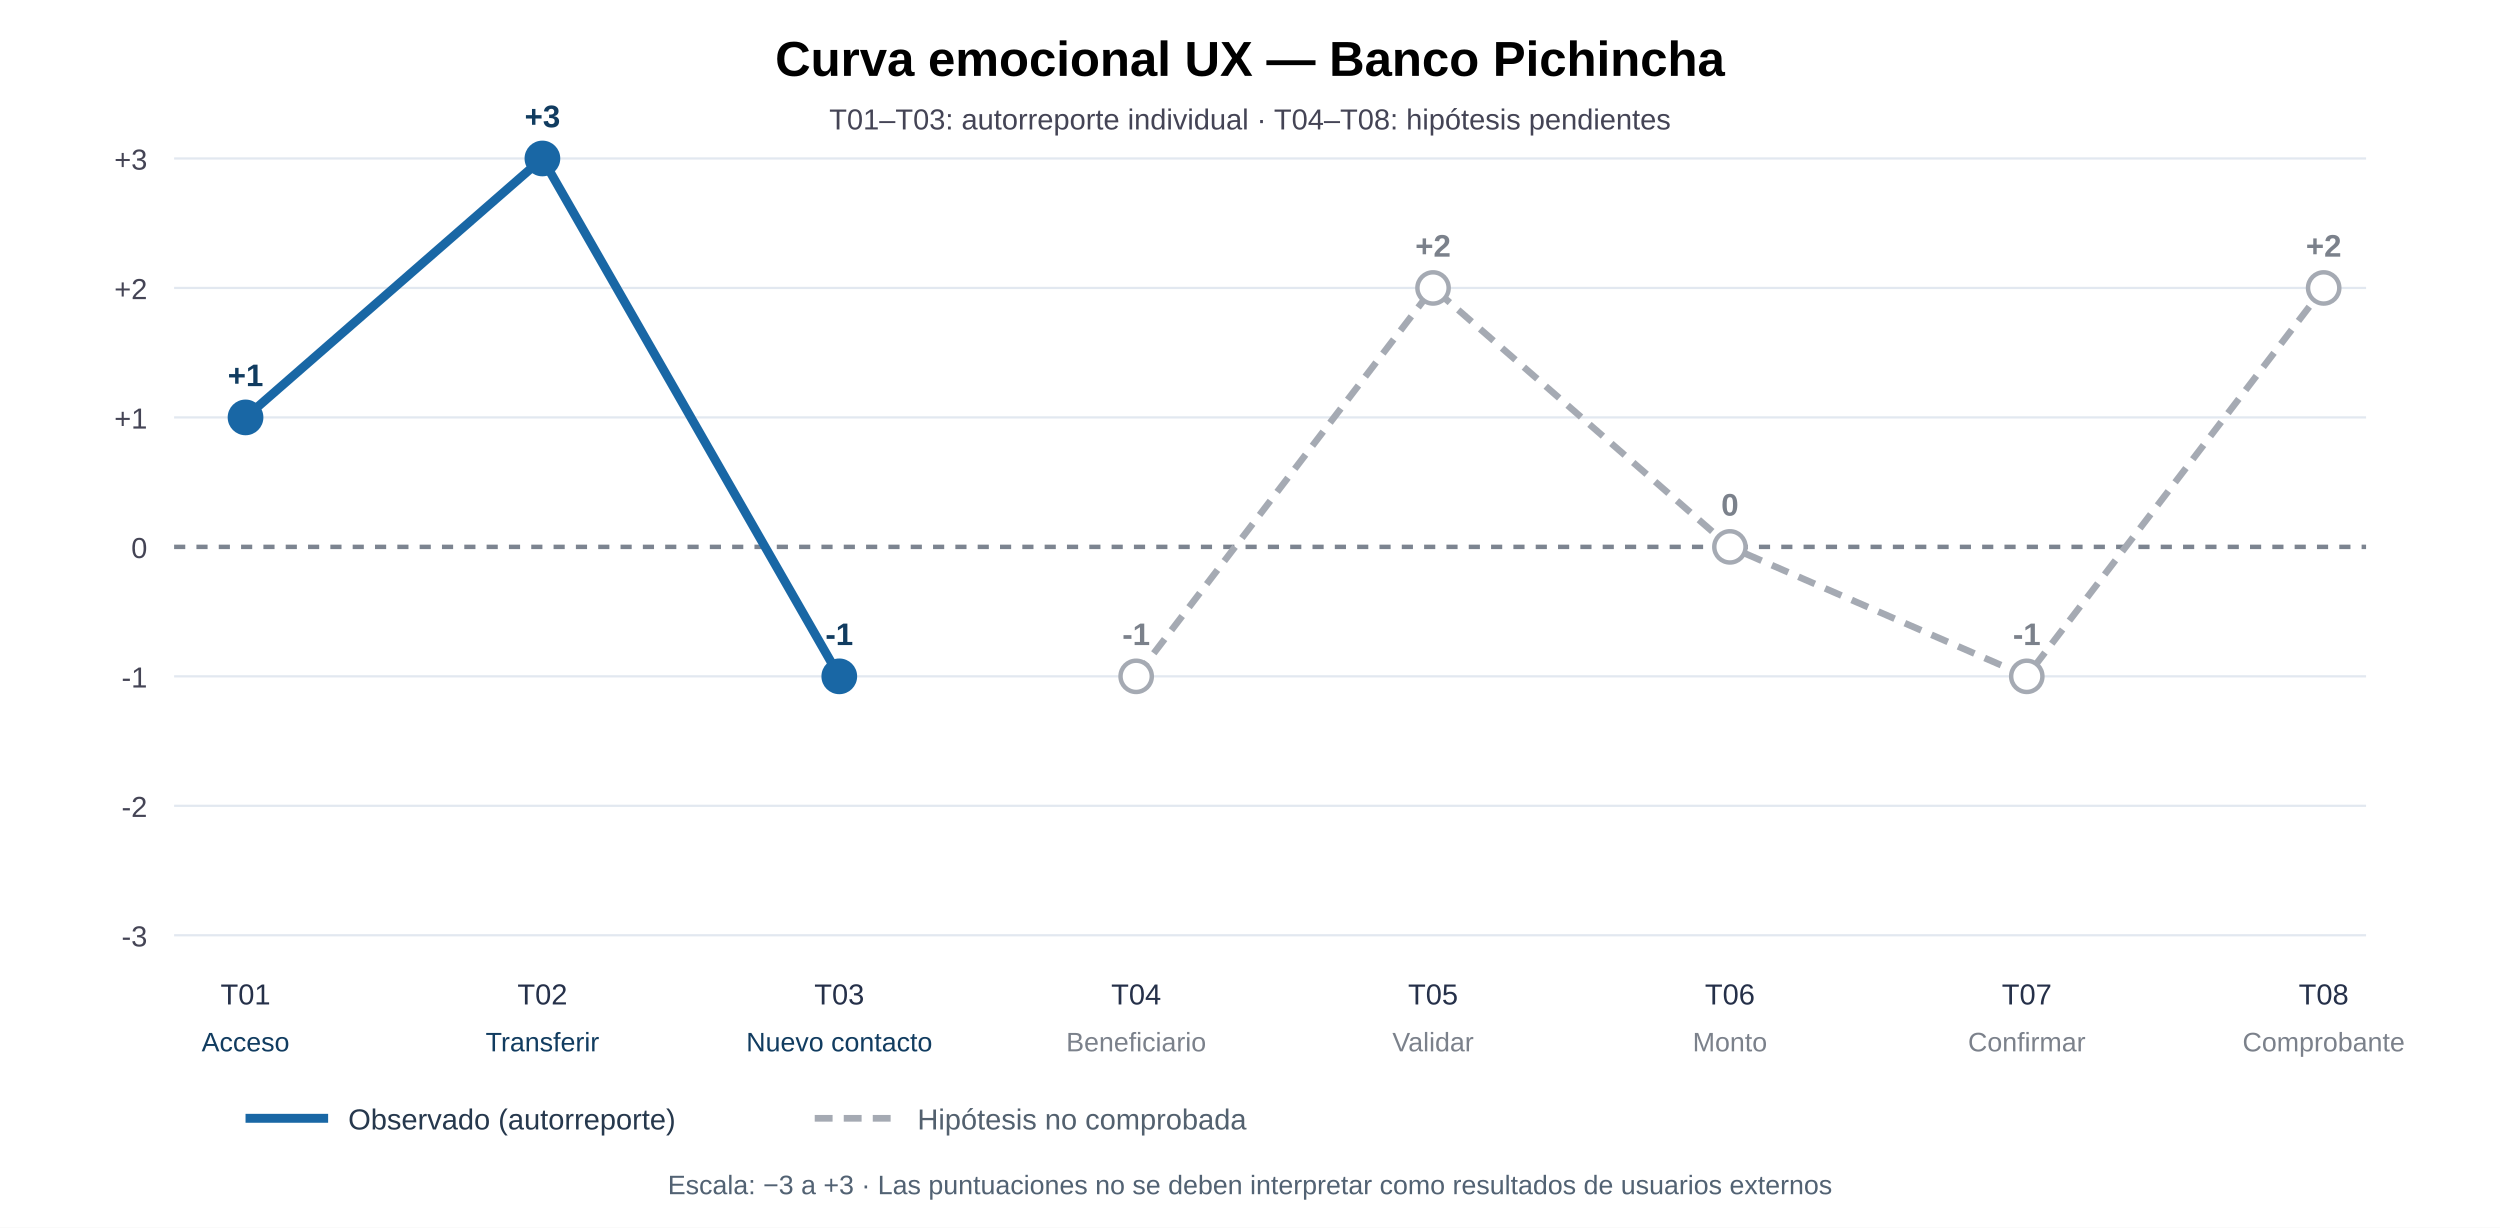
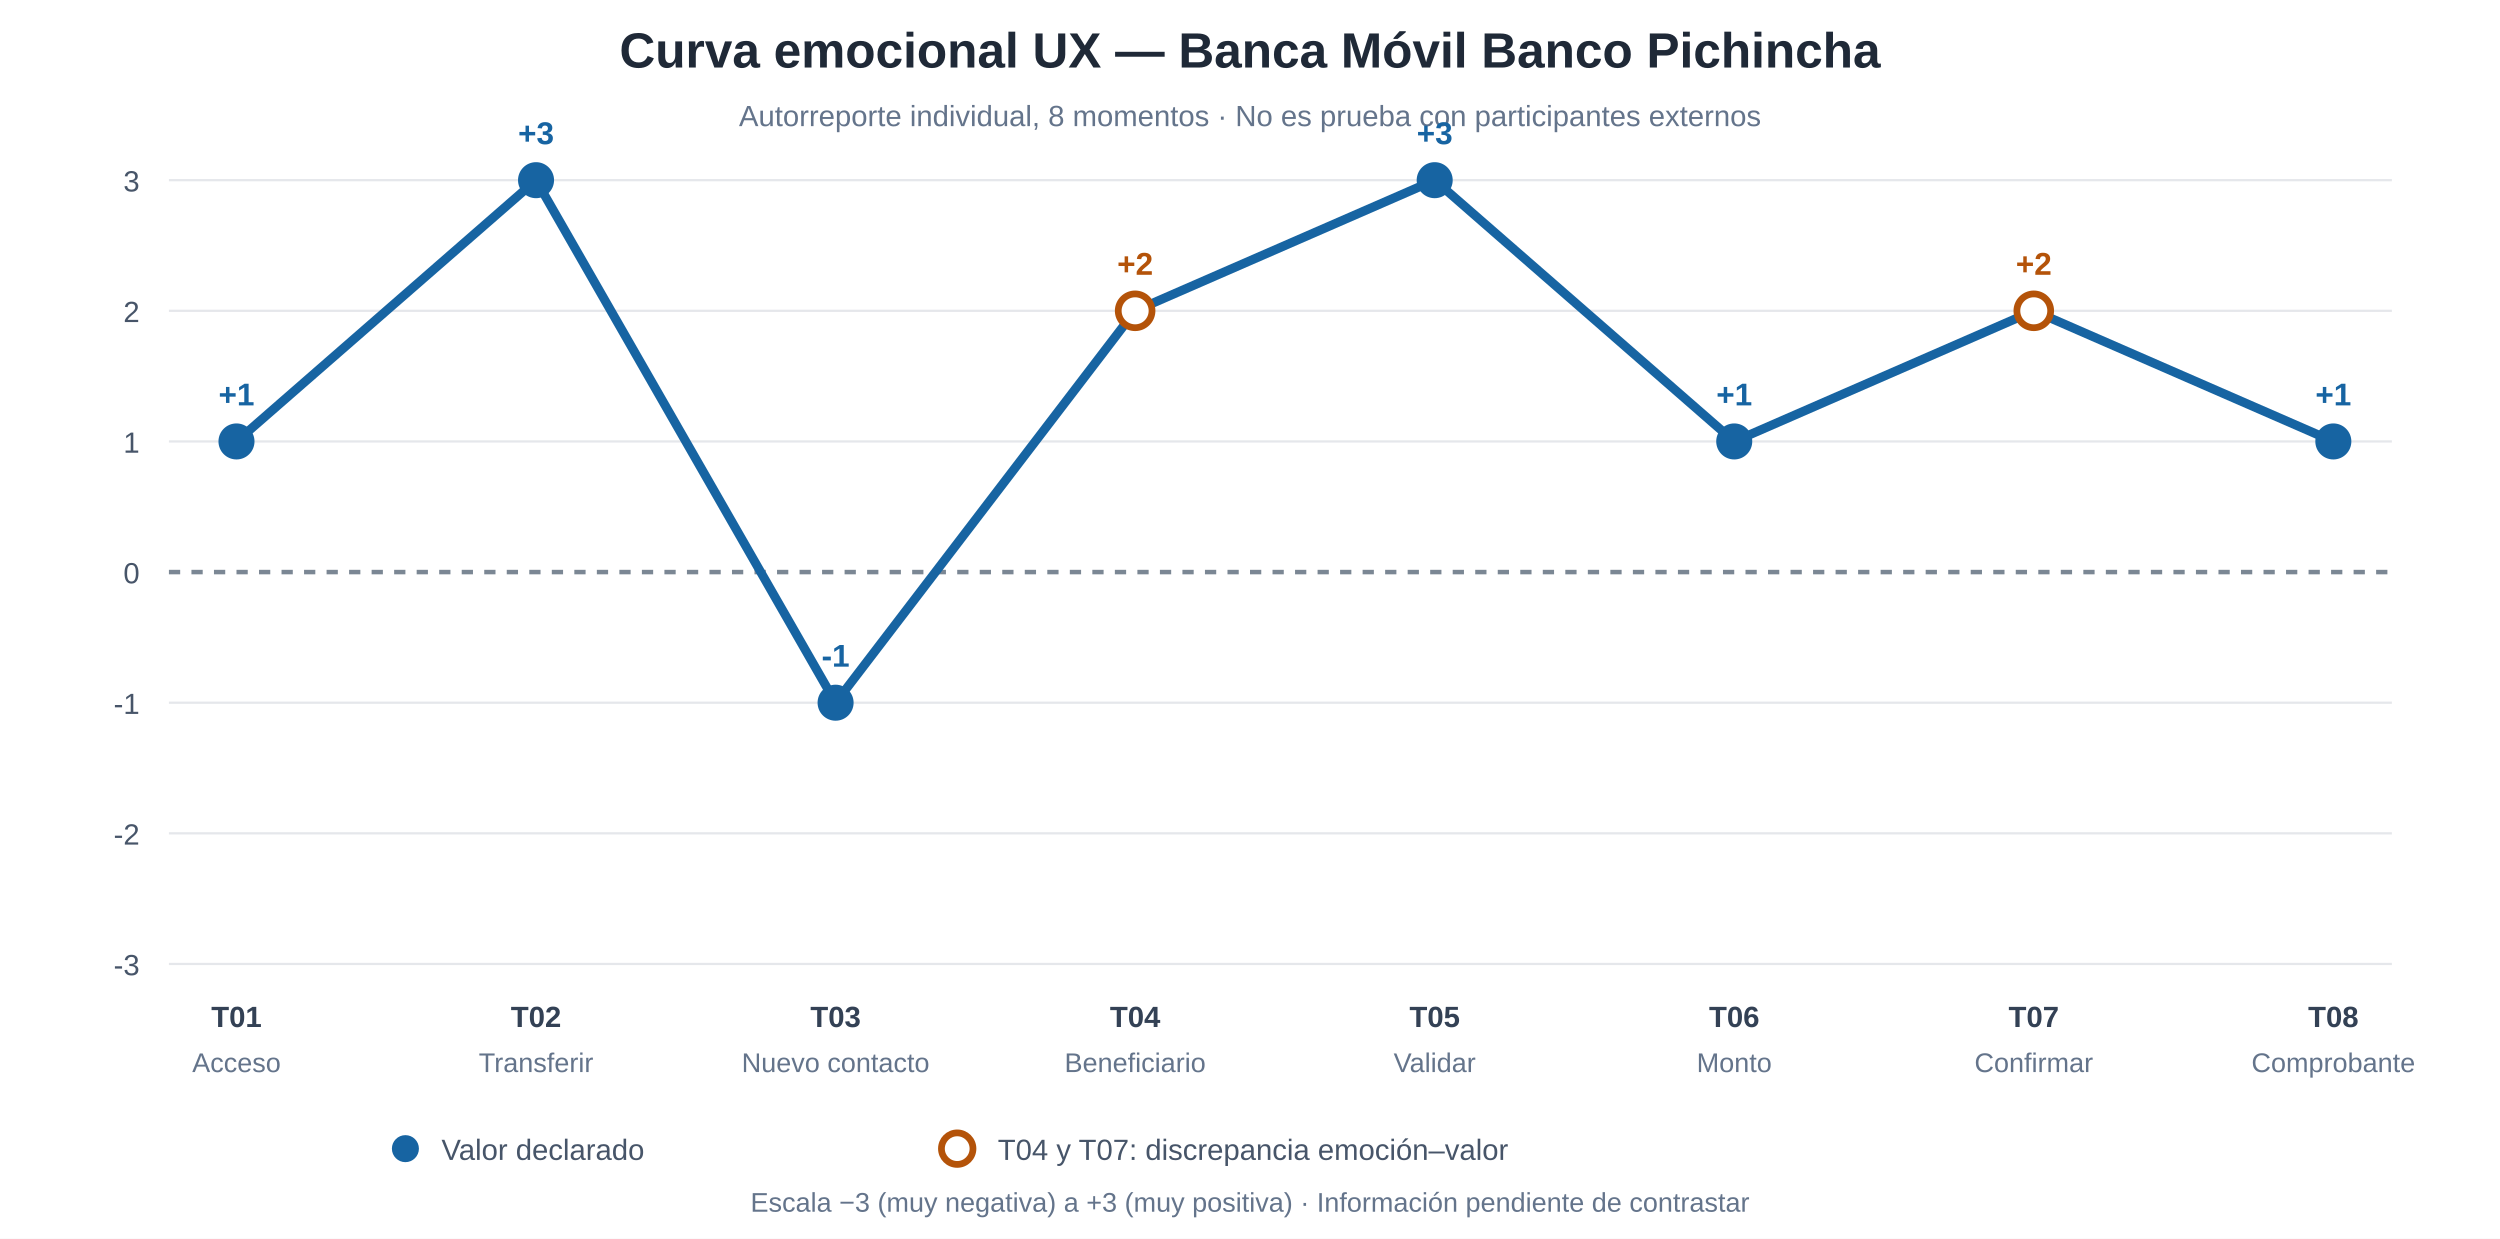
- <svg xmlns="http://www.w3.org/2000/svg" width="1120" height="550" viewBox="0 0 1120 550">
-   <rect width="1120" height="550" fill="white" />
-   <text x="560" y="34" font-family="Arial" font-size="22" font-weight="bold" text-anchor="middle">Curva emocional UX — Banco Pichincha</text>
-   <text x="560" y="58" font-family="Arial" font-size="13" fill="#445" text-anchor="middle">T01–T03: autorreporte individual · T04–T08: hipótesis pendientes</text>
-   <line x1="78" x2="1060" y1="419" y2="419" stroke="#e2e8f0" stroke-width="1" />
-   <text x="66" y="424" text-anchor="end" font-size="13" fill="#445" font-family="Arial">-3</text>
-   <line x1="78" x2="1060" y1="361" y2="361" stroke="#e2e8f0" stroke-width="1" />
-   <text x="66" y="366" text-anchor="end" font-size="13" fill="#445" font-family="Arial">-2</text>
-   <line x1="78" x2="1060" y1="303" y2="303" stroke="#e2e8f0" stroke-width="1" />
-   <text x="66" y="308" text-anchor="end" font-size="13" fill="#445" font-family="Arial">-1</text>
-   <line x1="78" x2="1060" y1="245" y2="245" stroke="#7c8490" stroke-width="2" stroke-dasharray="5 5" />
-   <text x="66" y="250" text-anchor="end" font-size="13" fill="#445" font-family="Arial">0</text>
-   <line x1="78" x2="1060" y1="187" y2="187" stroke="#e2e8f0" stroke-width="1" />
-   <text x="66" y="192" text-anchor="end" font-size="13" fill="#445" font-family="Arial">+1</text>
-   <line x1="78" x2="1060" y1="129" y2="129" stroke="#e2e8f0" stroke-width="1" />
-   <text x="66" y="134" text-anchor="end" font-size="13" fill="#445" font-family="Arial">+2</text>
-   <line x1="78" x2="1060" y1="71" y2="71" stroke="#e2e8f0" stroke-width="1" />
-   <text x="66" y="76" text-anchor="end" font-size="13" fill="#445" font-family="Arial">+3</text>
-   <polyline points="110,187 243,71 376,303" fill="none" stroke="#1967a5" stroke-width="4" stroke-linecap="round" />
-   <polyline points="509,303 642,129 775,245 908,303 1041,129" fill="none" stroke="#a5aab3" stroke-width="3" stroke-dasharray="8 5" />
-   <circle cx="110" cy="187" r="7" fill="#1967a5" stroke="#1967a5" stroke-width="2" />
-   <text x="110" y="173" text-anchor="middle" font-family="Arial" font-size="14" fill="#113c60" font-weight="bold">+1</text>
-   <text x="110" y="450" text-anchor="middle" font-family="Arial" font-size="13" fill="#253049">T01</text>
-   <text x="110" y="471" text-anchor="middle" font-family="Arial" font-size="12" fill="#113c60">Acceso</text>
-   <circle cx="243" cy="71" r="7" fill="#1967a5" stroke="#1967a5" stroke-width="2" />
-   <text x="243" y="57" text-anchor="middle" font-family="Arial" font-size="14" fill="#113c60" font-weight="bold">+3</text>
-   <text x="243" y="450" text-anchor="middle" font-family="Arial" font-size="13" fill="#253049">T02</text>
-   <text x="243" y="471" text-anchor="middle" font-family="Arial" font-size="12" fill="#113c60">Transferir</text>
-   <circle cx="376" cy="303" r="7" fill="#1967a5" stroke="#1967a5" stroke-width="2" />
-   <text x="376" y="289" text-anchor="middle" font-family="Arial" font-size="14" fill="#113c60" font-weight="bold">-1</text>
-   <text x="376" y="450" text-anchor="middle" font-family="Arial" font-size="13" fill="#253049">T03</text>
-   <text x="376" y="471" text-anchor="middle" font-family="Arial" font-size="12" fill="#113c60">Nuevo contacto</text>
-   <circle cx="509" cy="303" r="7" fill="white" stroke="#a5aab3" stroke-width="2" />
-   <text x="509" y="289" text-anchor="middle" font-family="Arial" font-size="14" fill="#7b818b" font-weight="bold">-1</text>
-   <text x="509" y="450" text-anchor="middle" font-family="Arial" font-size="13" fill="#253049">T04</text>
-   <text x="509" y="471" text-anchor="middle" font-family="Arial" font-size="12" fill="#7b818b">Beneficiario</text>
-   <circle cx="642" cy="129" r="7" fill="white" stroke="#a5aab3" stroke-width="2" />
-   <text x="642" y="115" text-anchor="middle" font-family="Arial" font-size="14" fill="#7b818b" font-weight="bold">+2</text>
-   <text x="642" y="450" text-anchor="middle" font-family="Arial" font-size="13" fill="#253049">T05</text>
-   <text x="642" y="471" text-anchor="middle" font-family="Arial" font-size="12" fill="#7b818b">Validar</text>
-   <circle cx="775" cy="245" r="7" fill="white" stroke="#a5aab3" stroke-width="2" />
-   <text x="775" y="231" text-anchor="middle" font-family="Arial" font-size="14" fill="#7b818b" font-weight="bold">0</text>
-   <text x="775" y="450" text-anchor="middle" font-family="Arial" font-size="13" fill="#253049">T06</text>
-   <text x="775" y="471" text-anchor="middle" font-family="Arial" font-size="12" fill="#7b818b">Monto</text>
-   <circle cx="908" cy="303" r="7" fill="white" stroke="#a5aab3" stroke-width="2" />
-   <text x="908" y="289" text-anchor="middle" font-family="Arial" font-size="14" fill="#7b818b" font-weight="bold">-1</text>
-   <text x="908" y="450" text-anchor="middle" font-family="Arial" font-size="13" fill="#253049">T07</text>
-   <text x="908" y="471" text-anchor="middle" font-family="Arial" font-size="12" fill="#7b818b">Confirmar</text>
-   <circle cx="1041" cy="129" r="7" fill="white" stroke="#a5aab3" stroke-width="2" />
-   <text x="1041" y="115" text-anchor="middle" font-family="Arial" font-size="14" fill="#7b818b" font-weight="bold">+2</text>
-   <text x="1041" y="450" text-anchor="middle" font-family="Arial" font-size="13" fill="#253049">T08</text>
-   <text x="1041" y="471" text-anchor="middle" font-family="Arial" font-size="12" fill="#7b818b">Comprobante</text>
-   <line x1="110" x2="147" y1="501" y2="501" stroke="#1967a5" stroke-width="4" />
-   <text x="156" y="506" font-family="Arial" font-size="13" fill="#26384d">Observado (autorreporte)</text>
-   <line x1="365" x2="402" y1="501" y2="501" stroke="#a5aab3" stroke-width="3" stroke-dasharray="8 5" />
-   <text x="411" y="506" font-family="Arial" font-size="13" fill="#53616f">Hipótesis no comprobada</text>
-   <text x="560" y="535" text-anchor="middle" font-family="Arial" font-size="12" fill="#526273">Escala: −3 a +3 · Las puntuaciones no se deben interpretar como resultados de usuarios externos</text>
+ <svg xmlns="http://www.w3.org/2000/svg" width="1110" height="550" viewBox="0 0 1110 550">
+   <rect width="1110" height="550" fill="white" />
+   <text x="555" y="30" text-anchor="middle" font-family="Arial" font-size="22" font-weight="bold" fill="#1f2937">Curva emocional UX — Banca Móvil Banco Pichincha</text>
+   <text x="555" y="56" text-anchor="middle" font-family="Arial" font-size="13" fill="#64748b">Autorreporte individual, 8 momentos · No es prueba con participantes externos</text>
+   <line x1="75" y1="428" x2="1062" y2="428" stroke="#e5e7eb" stroke-width="1" />
+   <text x="62" y="433" text-anchor="end" font-family="Arial" font-size="13" fill="#475569">-3</text>
+   <line x1="75" y1="370" x2="1062" y2="370" stroke="#e5e7eb" stroke-width="1" />
+   <text x="62" y="375" text-anchor="end" font-family="Arial" font-size="13" fill="#475569">-2</text>
+   <line x1="75" y1="312" x2="1062" y2="312" stroke="#e5e7eb" stroke-width="1" />
+   <text x="62" y="317" text-anchor="end" font-family="Arial" font-size="13" fill="#475569">-1</text>
+   <line x1="75" y1="254" x2="1062" y2="254" stroke="#7b8794" stroke-width="2" stroke-dasharray="5 5" />
+   <text x="62" y="259" text-anchor="end" font-family="Arial" font-size="13" fill="#475569">0</text>
+   <line x1="75" y1="196" x2="1062" y2="196" stroke="#e5e7eb" stroke-width="1" />
+   <text x="62" y="201" text-anchor="end" font-family="Arial" font-size="13" fill="#475569">1</text>
+   <line x1="75" y1="138" x2="1062" y2="138" stroke="#e5e7eb" stroke-width="1" />
+   <text x="62" y="143" text-anchor="end" font-family="Arial" font-size="13" fill="#475569">2</text>
+   <line x1="75" y1="80" x2="1062" y2="80" stroke="#e5e7eb" stroke-width="1" />
+   <text x="62" y="85" text-anchor="end" font-family="Arial" font-size="13" fill="#475569">3</text>
+   <polyline points="105,196 238,80 371,312 504,138 637,80 770,196 903,138 1036,196" fill="none" stroke="#1764A2" stroke-width="4" stroke-linecap="round" stroke-linejoin="round" />
+   <circle cx="105" cy="196" r="7.5" fill="#1764A2" stroke="#1764A2" stroke-width="1" />
+   <text x="105" y="180" text-anchor="middle" fill="#1764A2" font-family="Arial" font-size="14" font-weight="bold">+1</text>
+   <text x="105" y="456" text-anchor="middle" font-family="Arial" font-size="13" font-weight="bold" fill="#334155">T01</text>
+   <text x="105" y="476" text-anchor="middle" font-family="Arial" font-size="12" fill="#64748b">Acceso</text>
+   <circle cx="238" cy="80" r="7.5" fill="#1764A2" stroke="#1764A2" stroke-width="1" />
+   <text x="238" y="64" text-anchor="middle" fill="#1764A2" font-family="Arial" font-size="14" font-weight="bold">+3</text>
+   <text x="238" y="456" text-anchor="middle" font-family="Arial" font-size="13" font-weight="bold" fill="#334155">T02</text>
+   <text x="238" y="476" text-anchor="middle" font-family="Arial" font-size="12" fill="#64748b">Transferir</text>
+   <circle cx="371" cy="312" r="7.5" fill="#1764A2" stroke="#1764A2" stroke-width="1" />
+   <text x="371" y="296" text-anchor="middle" fill="#1764A2" font-family="Arial" font-size="14" font-weight="bold">-1</text>
+   <text x="371" y="456" text-anchor="middle" font-family="Arial" font-size="13" font-weight="bold" fill="#334155">T03</text>
+   <text x="371" y="476" text-anchor="middle" font-family="Arial" font-size="12" fill="#64748b">Nuevo contacto</text>
+   <circle cx="504" cy="138" r="7.5" fill="white" stroke="#B45309" stroke-width="3" />
+   <text x="504" y="122" text-anchor="middle" fill="#B45309" font-family="Arial" font-size="14" font-weight="bold">+2</text>
+   <text x="504" y="456" text-anchor="middle" font-family="Arial" font-size="13" font-weight="bold" fill="#334155">T04</text>
+   <text x="504" y="476" text-anchor="middle" font-family="Arial" font-size="12" fill="#64748b">Beneficiario</text>
+   <circle cx="637" cy="80" r="7.5" fill="#1764A2" stroke="#1764A2" stroke-width="1" />
+   <text x="637" y="64" text-anchor="middle" fill="#1764A2" font-family="Arial" font-size="14" font-weight="bold">+3</text>
+   <text x="637" y="456" text-anchor="middle" font-family="Arial" font-size="13" font-weight="bold" fill="#334155">T05</text>
+   <text x="637" y="476" text-anchor="middle" font-family="Arial" font-size="12" fill="#64748b">Validar</text>
+   <circle cx="770" cy="196" r="7.5" fill="#1764A2" stroke="#1764A2" stroke-width="1" />
+   <text x="770" y="180" text-anchor="middle" fill="#1764A2" font-family="Arial" font-size="14" font-weight="bold">+1</text>
+   <text x="770" y="456" text-anchor="middle" font-family="Arial" font-size="13" font-weight="bold" fill="#334155">T06</text>
+   <text x="770" y="476" text-anchor="middle" font-family="Arial" font-size="12" fill="#64748b">Monto</text>
+   <circle cx="903" cy="138" r="7.5" fill="white" stroke="#B45309" stroke-width="3" />
+   <text x="903" y="122" text-anchor="middle" fill="#B45309" font-family="Arial" font-size="14" font-weight="bold">+2</text>
+   <text x="903" y="456" text-anchor="middle" font-family="Arial" font-size="13" font-weight="bold" fill="#334155">T07</text>
+   <text x="903" y="476" text-anchor="middle" font-family="Arial" font-size="12" fill="#64748b">Confirmar</text>
+   <circle cx="1036" cy="196" r="7.5" fill="#1764A2" stroke="#1764A2" stroke-width="1" />
+   <text x="1036" y="180" text-anchor="middle" fill="#1764A2" font-family="Arial" font-size="14" font-weight="bold">+1</text>
+   <text x="1036" y="456" text-anchor="middle" font-family="Arial" font-size="13" font-weight="bold" fill="#334155">T08</text>
+   <text x="1036" y="476" text-anchor="middle" font-family="Arial" font-size="12" fill="#64748b">Comprobante</text>
+   <circle cx="180" cy="510" r="6" fill="#1764A2" />
+   <text x="196" y="515" font-family="Arial" font-size="13" fill="#475569">Valor declarado</text>
+   <circle cx="425" cy="510" r="7" fill="white" stroke="#B45309" stroke-width="3" />
+   <text x="443" y="515" font-family="Arial" font-size="13" fill="#475569">T04 y T07: discrepancia emoción–valor</text>
+   <text x="555" y="538" text-anchor="middle" font-family="Arial" font-size="12" fill="#64748b">Escala −3 (muy negativa) a +3 (muy positiva) · Información pendiente de contrastar</text>
</svg>
